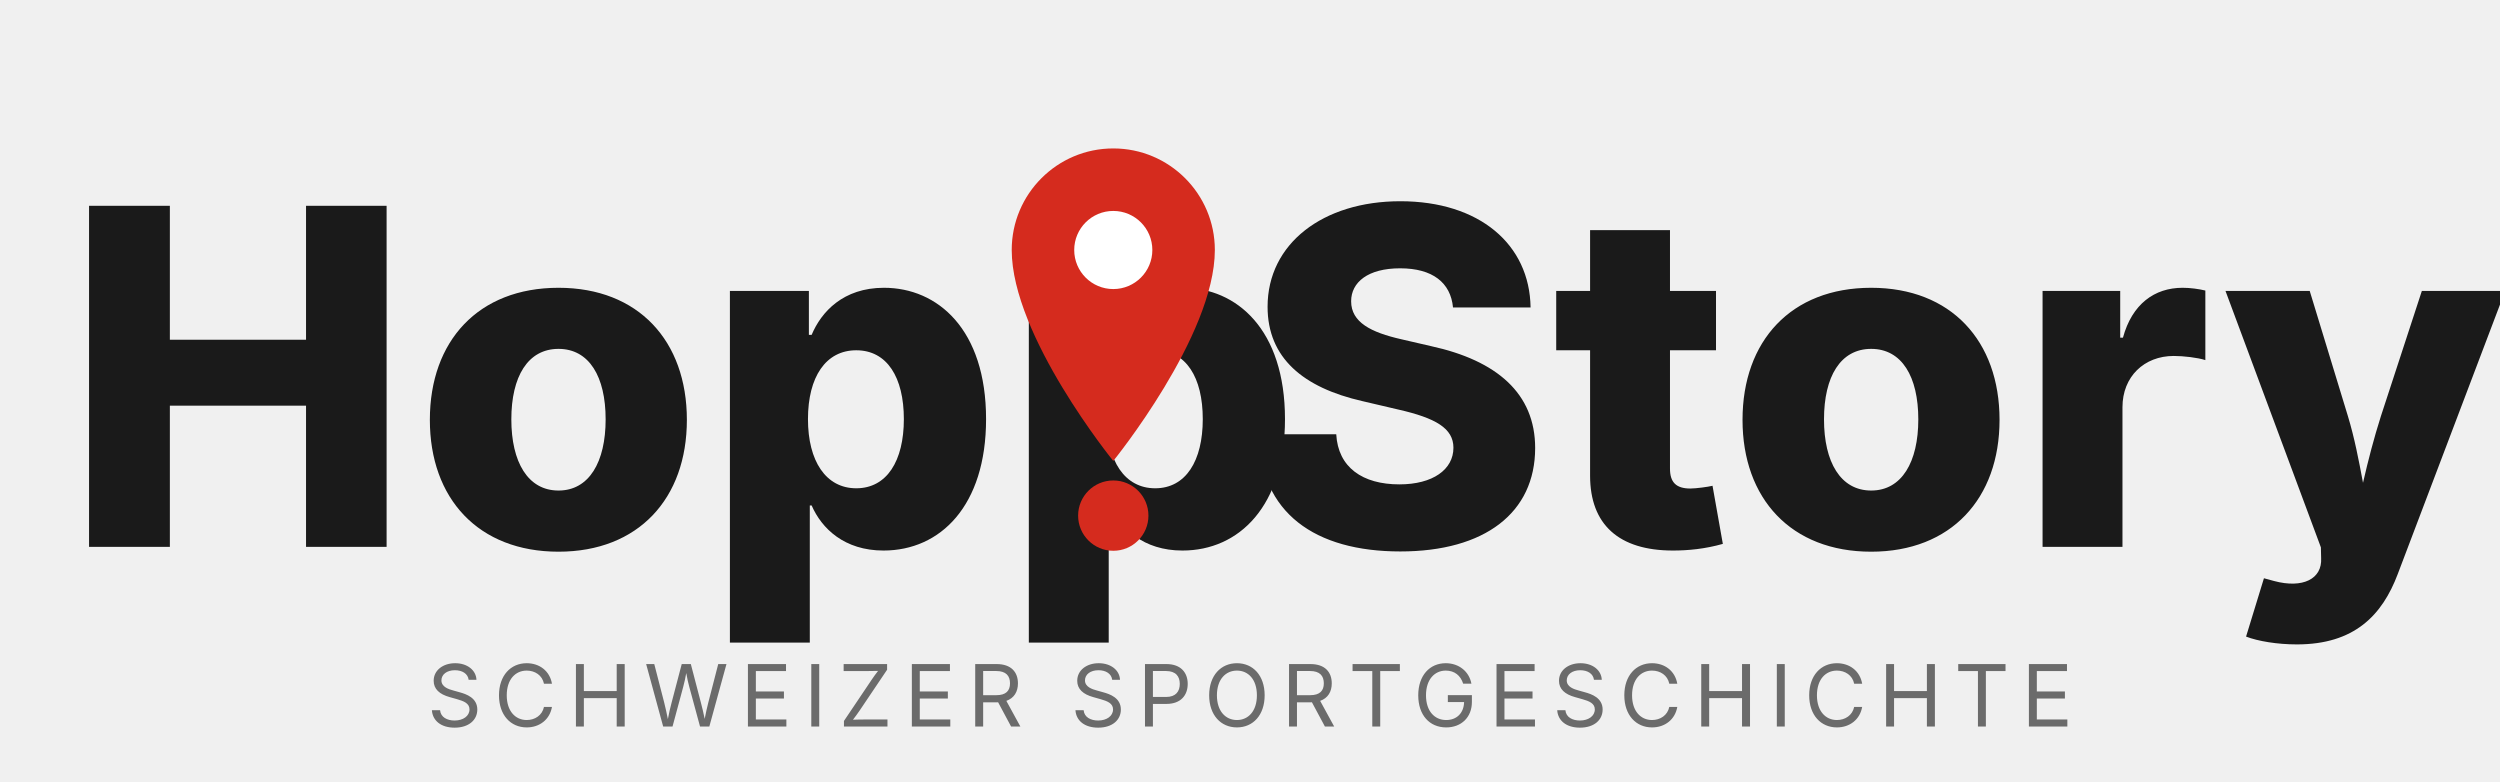
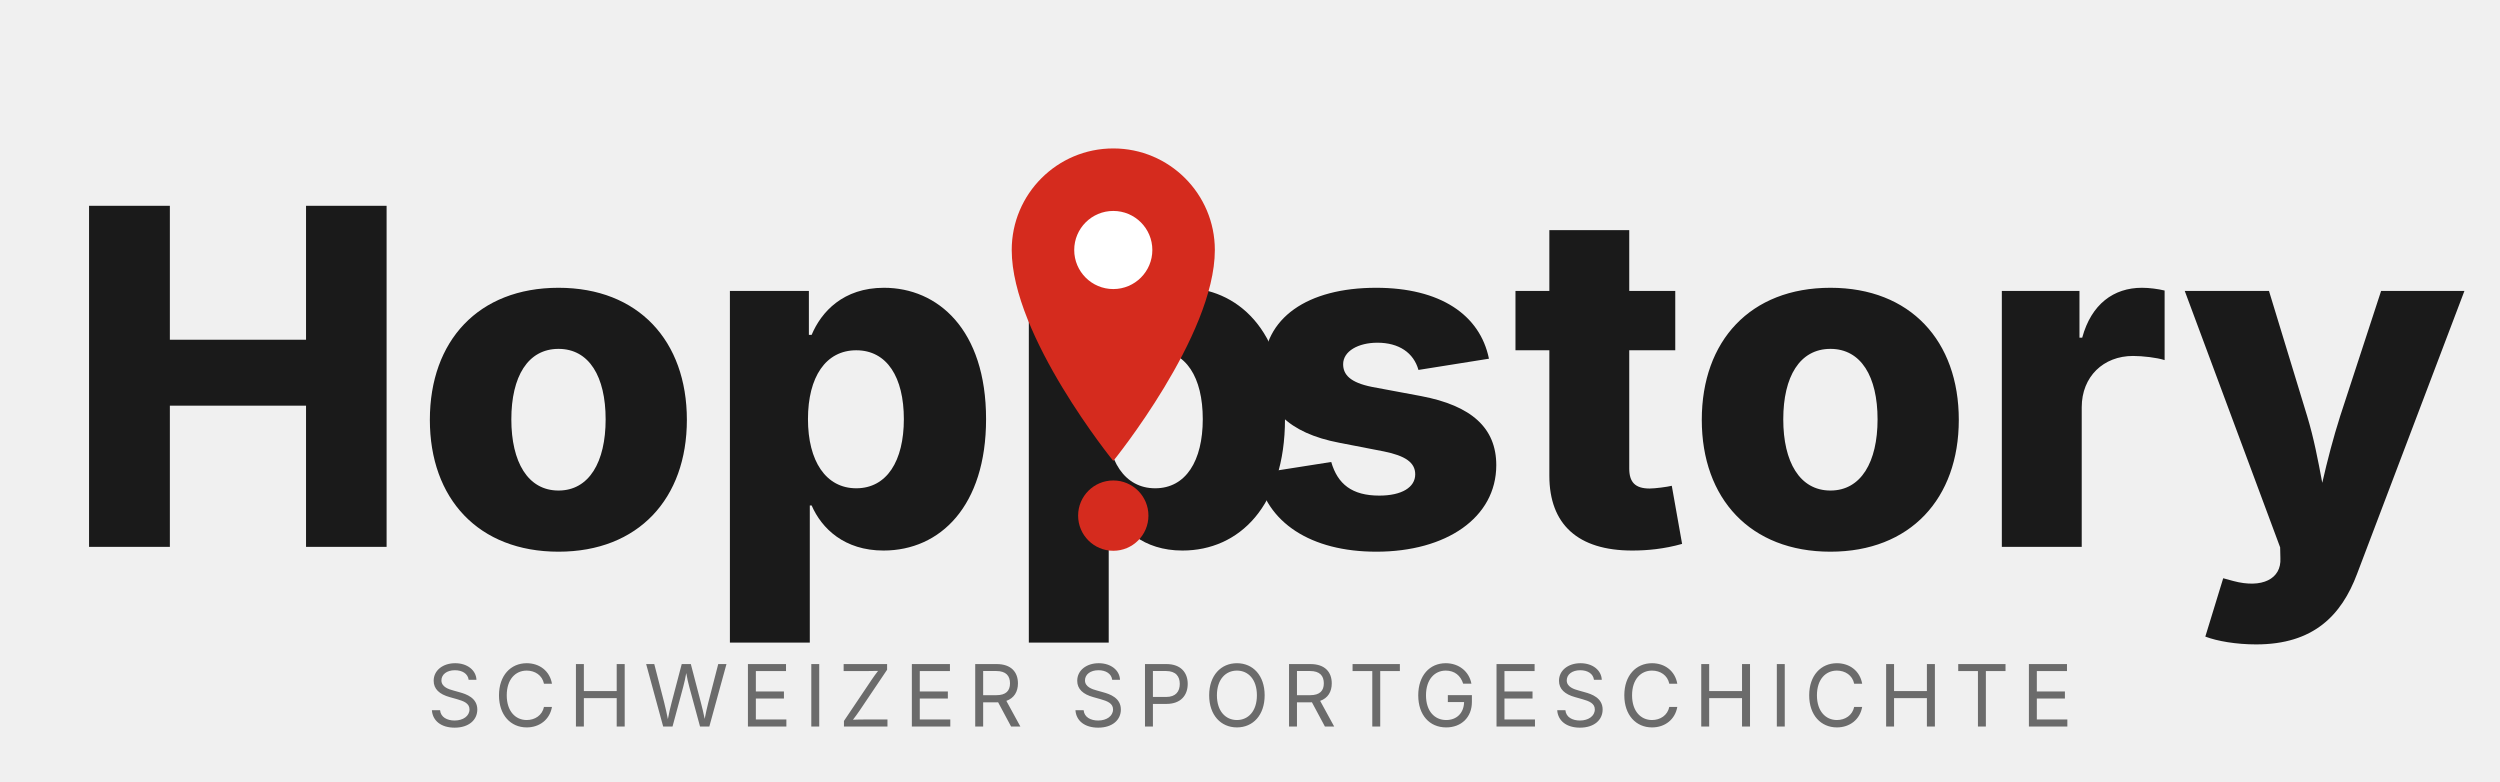
<svg xmlns="http://www.w3.org/2000/svg" viewBox="0 0 640 200">
  <g font-family="'Segoe UI', Inter, Arial, sans-serif" font-weight="800" font-size="120" fill="#1a1a1a">
    <text x="16" y="140" textLength="236" lengthAdjust="spacingAndGlyphs">Hopp</text>
-     <text x="318" y="140" textLength="306" lengthAdjust="spacingAndGlyphs">Story</text>
+     <text x="318" y="140" textLength="306" lengthAdjust="spacingAndGlyphs">story</text>
  </g>
  <path d="M285 118C285 118 259 86 259 64A26 26 0 1 1 311 64C311 86 285 118 285 118Z" fill="#d52b1e" />
  <circle cx="285" cy="64" r="10" fill="#fff" />
  <circle cx="285" cy="132" r="9" fill="#d52b1e" />
  <text x="320" y="186" text-anchor="middle" font-family="'Segoe UI', Inter, Arial, sans-serif" font-size="22" letter-spacing="3" fill="#6b6b6b">SCHWEIZER SPORTGESCHICHTE</text>
</svg>
